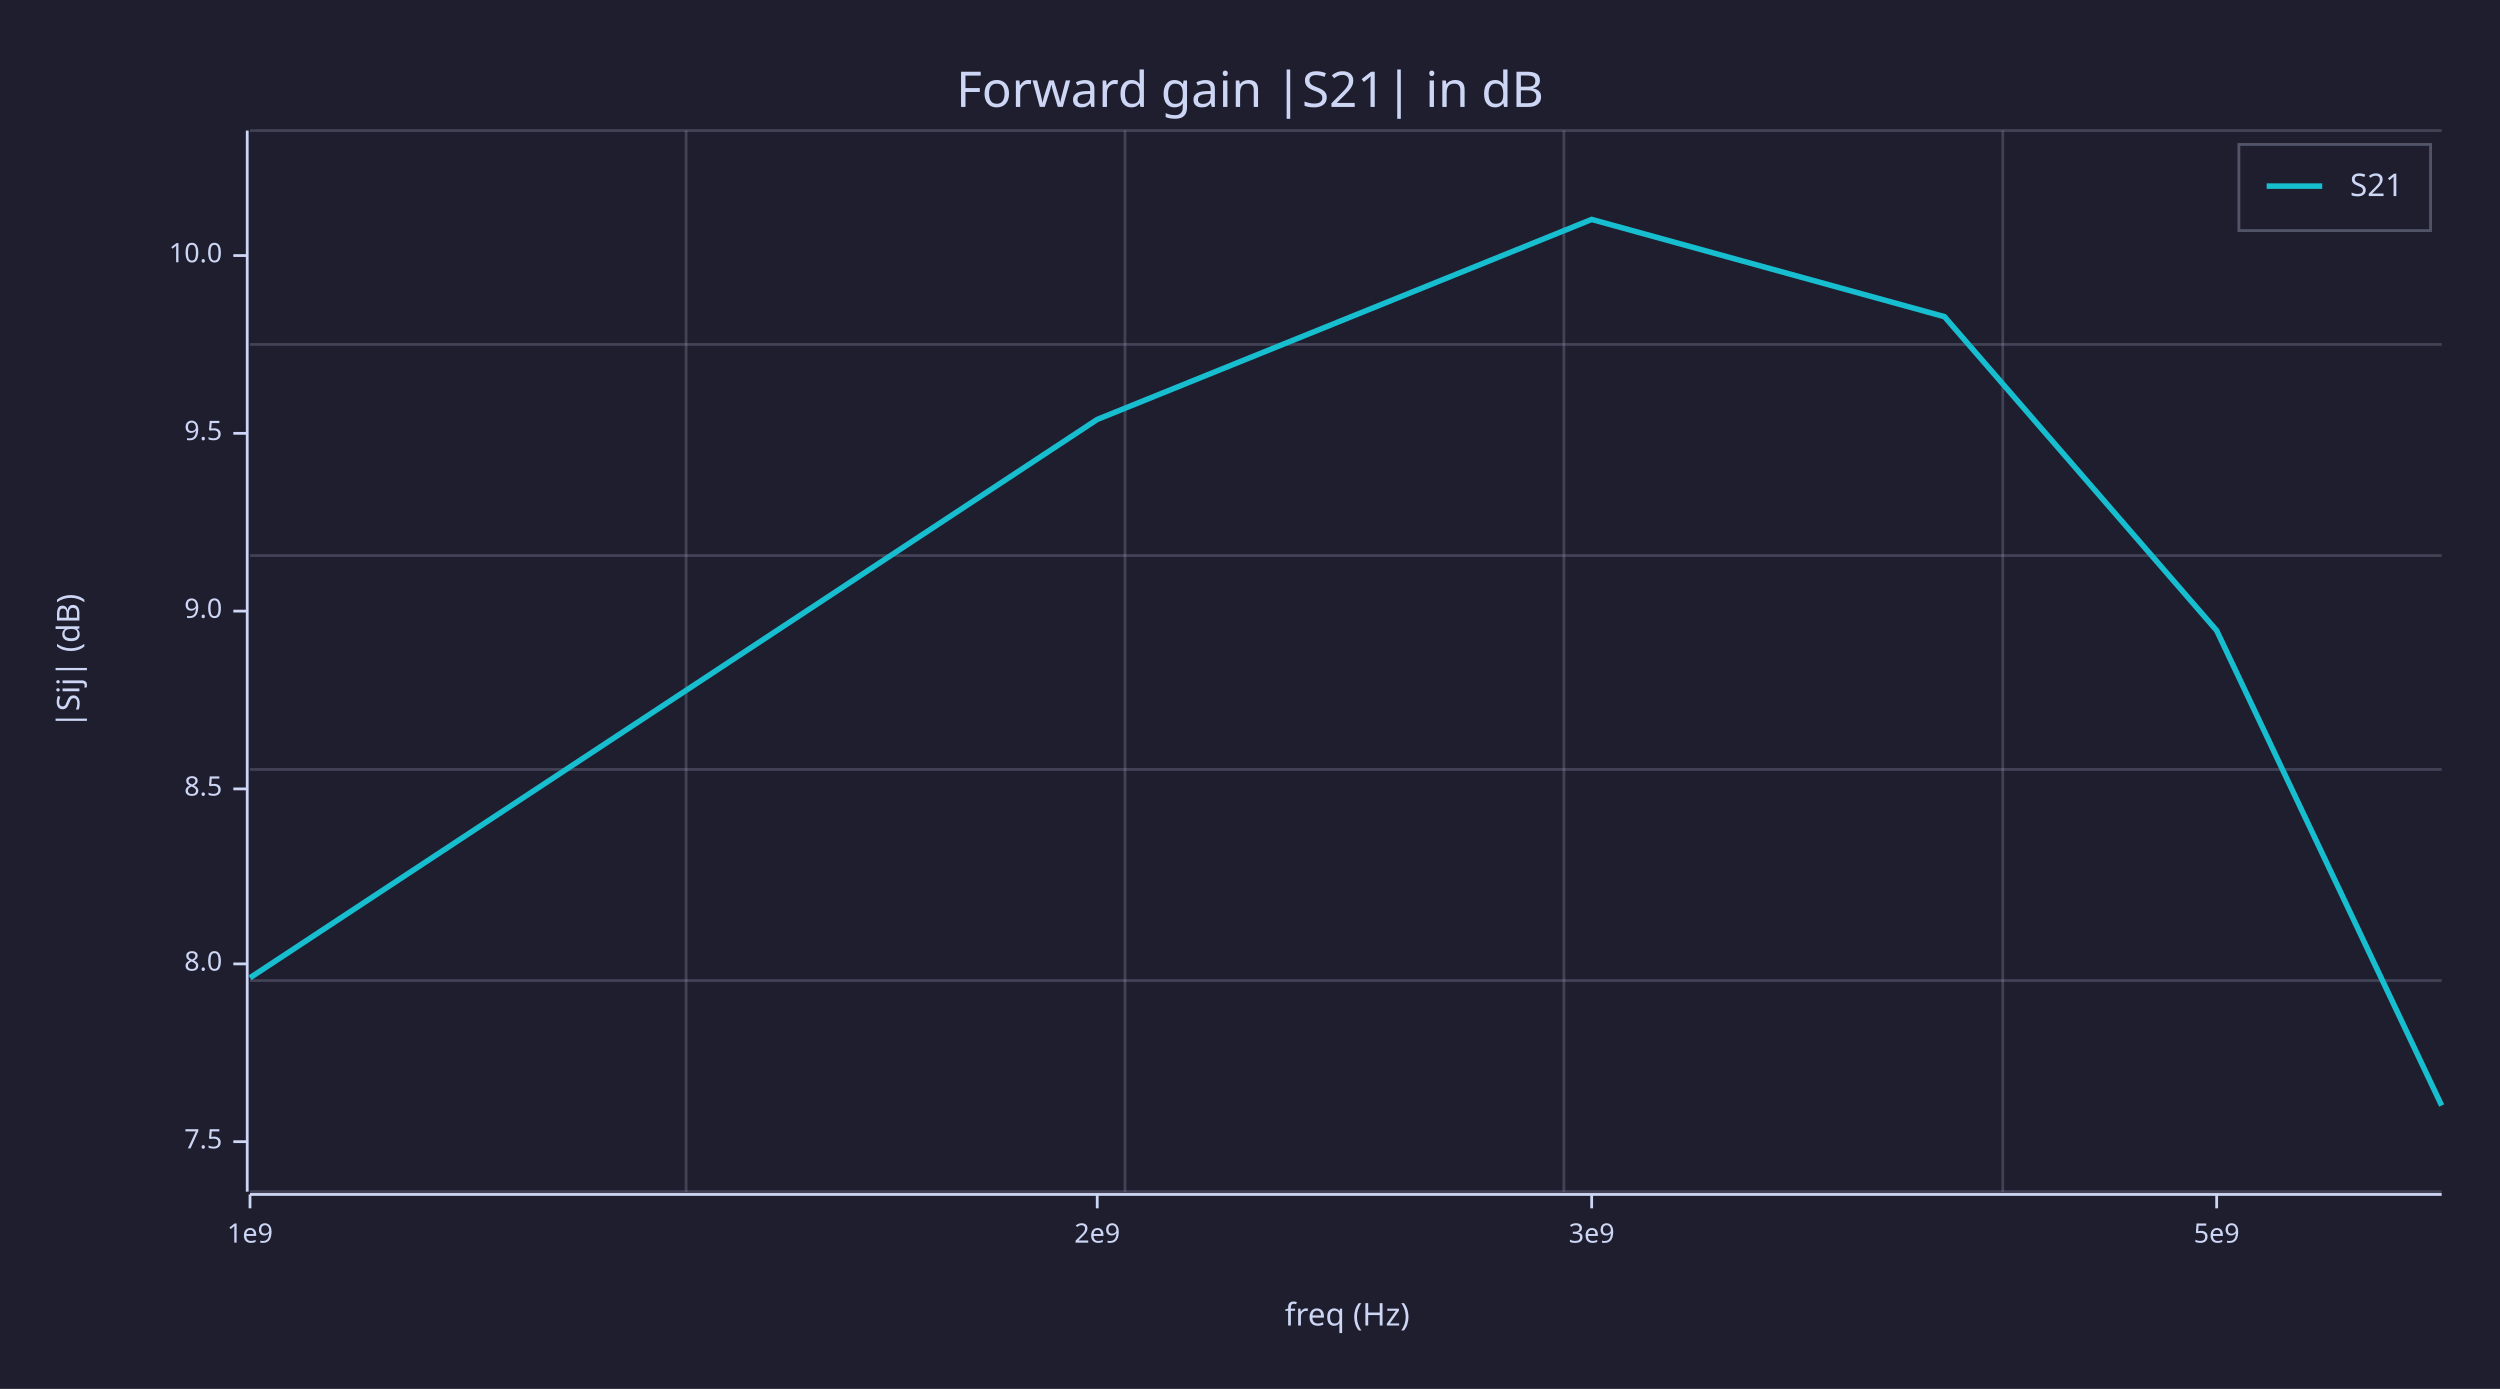
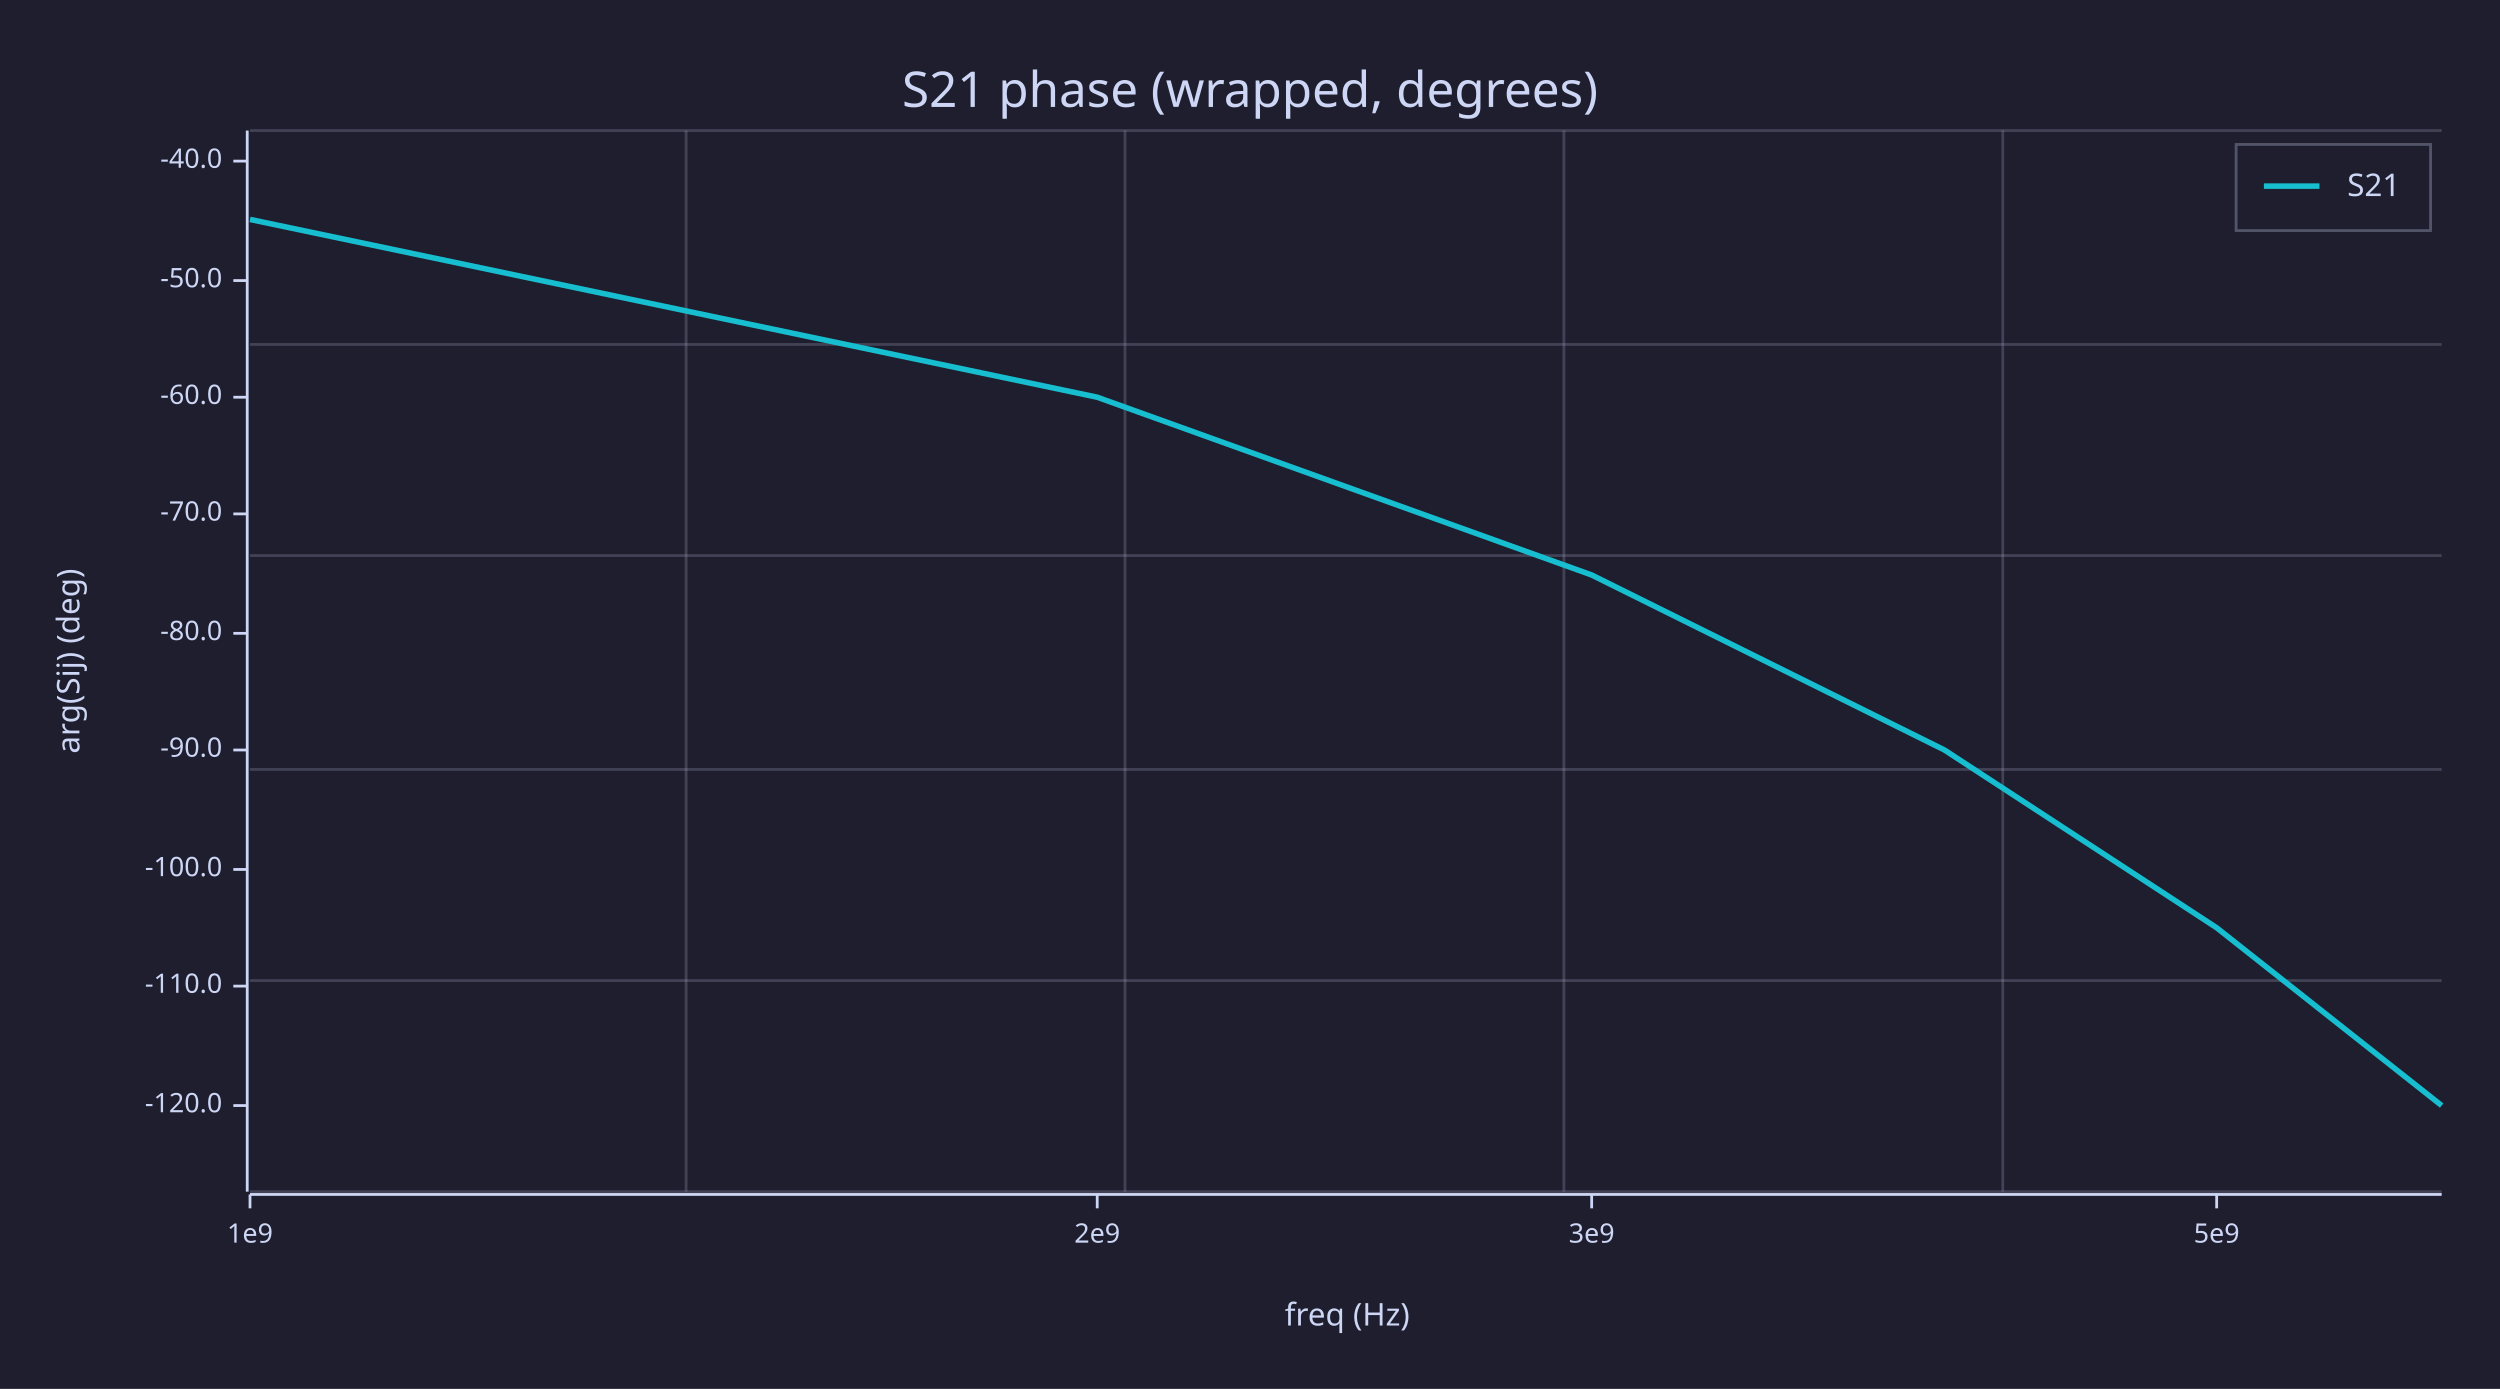
<svg xmlns="http://www.w3.org/2000/svg" width="900" height="500" viewBox="0 0 900 500">
  <rect x="0" y="0" width="900" height="500" opacity="1" fill="#1E1E2E" stroke="none" />
  <text x="450" y="25" dy="0.76em" text-anchor="middle" font-family="sans-serif" font-size="17.742" opacity="1" fill="#CDD6F4">
- Forward gain |S21| in dB
+ S21 phase (wrapped, degrees)
</text>
  <text x="20" y="238" dy="0.76em" text-anchor="middle" font-family="sans-serif" font-size="11.29" opacity="1" fill="#CDD6F4" transform="rotate(270, 20, 238)">
- |Sij| (dB)
+ arg(Sij) (deg)
</text>
  <text x="485" y="480" dy="-0.5ex" text-anchor="middle" font-family="sans-serif" font-size="11.29" opacity="1" fill="#CDD6F4">
freq (Hz)
</text>
  <polyline fill="none" opacity="1" stroke="#CDD6F4" stroke-width="1" points="89,47 89,429 " />
-   <text x="80" y="411" dy="0.5ex" text-anchor="end" font-family="sans-serif" font-size="9.677" opacity="1" fill="#CDD6F4">
- 7.5
+   <text x="80" y="398" dy="0.5ex" text-anchor="end" font-family="sans-serif" font-size="9.677" opacity="1" fill="#CDD6F4">
+ -120.0
</text>
-   <polyline fill="none" opacity="1" stroke="#CDD6F4" stroke-width="1" points="84,411 89,411 " />
-   <text x="80" y="347" dy="0.5ex" text-anchor="end" font-family="sans-serif" font-size="9.677" opacity="1" fill="#CDD6F4">
- 8.0
+   <polyline fill="none" opacity="1" stroke="#CDD6F4" stroke-width="1" points="84,398 89,398 " />
+   <text x="80" y="355" dy="0.5ex" text-anchor="end" font-family="sans-serif" font-size="9.677" opacity="1" fill="#CDD6F4">
+ -110.0
</text>
-   <polyline fill="none" opacity="1" stroke="#CDD6F4" stroke-width="1" points="84,347 89,347 " />
-   <text x="80" y="284" dy="0.5ex" text-anchor="end" font-family="sans-serif" font-size="9.677" opacity="1" fill="#CDD6F4">
- 8.5
+   <polyline fill="none" opacity="1" stroke="#CDD6F4" stroke-width="1" points="84,355 89,355 " />
+   <text x="80" y="313" dy="0.5ex" text-anchor="end" font-family="sans-serif" font-size="9.677" opacity="1" fill="#CDD6F4">
+ -100.0
</text>
-   <polyline fill="none" opacity="1" stroke="#CDD6F4" stroke-width="1" points="84,284 89,284 " />
-   <text x="80" y="220" dy="0.5ex" text-anchor="end" font-family="sans-serif" font-size="9.677" opacity="1" fill="#CDD6F4">
- 9.0
+   <polyline fill="none" opacity="1" stroke="#CDD6F4" stroke-width="1" points="84,313 89,313 " />
+   <text x="80" y="270" dy="0.5ex" text-anchor="end" font-family="sans-serif" font-size="9.677" opacity="1" fill="#CDD6F4">
+ -90.0
</text>
-   <polyline fill="none" opacity="1" stroke="#CDD6F4" stroke-width="1" points="84,220 89,220 " />
-   <text x="80" y="156" dy="0.5ex" text-anchor="end" font-family="sans-serif" font-size="9.677" opacity="1" fill="#CDD6F4">
- 9.5
+   <polyline fill="none" opacity="1" stroke="#CDD6F4" stroke-width="1" points="84,270 89,270 " />
+   <text x="80" y="228" dy="0.5ex" text-anchor="end" font-family="sans-serif" font-size="9.677" opacity="1" fill="#CDD6F4">
+ -80.0
</text>
-   <polyline fill="none" opacity="1" stroke="#CDD6F4" stroke-width="1" points="84,156 89,156 " />
-   <text x="80" y="92" dy="0.5ex" text-anchor="end" font-family="sans-serif" font-size="9.677" opacity="1" fill="#CDD6F4">
- 10.0
+   <polyline fill="none" opacity="1" stroke="#CDD6F4" stroke-width="1" points="84,228 89,228 " />
+   <text x="80" y="185" dy="0.5ex" text-anchor="end" font-family="sans-serif" font-size="9.677" opacity="1" fill="#CDD6F4">
+ -70.0
</text>
-   <polyline fill="none" opacity="1" stroke="#CDD6F4" stroke-width="1" points="84,92 89,92 " />
+   <polyline fill="none" opacity="1" stroke="#CDD6F4" stroke-width="1" points="84,185 89,185 " />
+   <text x="80" y="143" dy="0.5ex" text-anchor="end" font-family="sans-serif" font-size="9.677" opacity="1" fill="#CDD6F4">
+ -60.0
+ </text>
+   <polyline fill="none" opacity="1" stroke="#CDD6F4" stroke-width="1" points="84,143 89,143 " />
+   <text x="80" y="101" dy="0.5ex" text-anchor="end" font-family="sans-serif" font-size="9.677" opacity="1" fill="#CDD6F4">
+ -50.0
+ </text>
+   <polyline fill="none" opacity="1" stroke="#CDD6F4" stroke-width="1" points="84,101 89,101 " />
+   <text x="80" y="58" dy="0.5ex" text-anchor="end" font-family="sans-serif" font-size="9.677" opacity="1" fill="#CDD6F4">
+ -40.0
+ </text>
+   <polyline fill="none" opacity="1" stroke="#CDD6F4" stroke-width="1" points="84,58 89,58 " />
  <polyline fill="none" opacity="1" stroke="#CDD6F4" stroke-width="1" points="90,430 879,430 " />
  <text x="90" y="440" dy="0.76em" text-anchor="middle" font-family="sans-serif" font-size="9.677" opacity="1" fill="#CDD6F4">
1e9
</text>
  <polyline fill="none" opacity="1" stroke="#CDD6F4" stroke-width="1" points="90,430 90,435 " />
  <text x="395" y="440" dy="0.76em" text-anchor="middle" font-family="sans-serif" font-size="9.677" opacity="1" fill="#CDD6F4">
2e9
</text>
  <polyline fill="none" opacity="1" stroke="#CDD6F4" stroke-width="1" points="395,430 395,435 " />
  <text x="573" y="440" dy="0.76em" text-anchor="middle" font-family="sans-serif" font-size="9.677" opacity="1" fill="#CDD6F4">
3e9
</text>
  <polyline fill="none" opacity="1" stroke="#CDD6F4" stroke-width="1" points="573,430 573,435 " />
  <text x="798" y="440" dy="0.76em" text-anchor="middle" font-family="sans-serif" font-size="9.677" opacity="1" fill="#CDD6F4">
5e9
</text>
  <polyline fill="none" opacity="1" stroke="#CDD6F4" stroke-width="1" points="798,430 798,435 " />
  <polyline fill="none" opacity="0.3" stroke="#9696B4" stroke-width="1" points="90,429 879,429 " />
  <polyline fill="none" opacity="0.3" stroke="#9696B4" stroke-width="1" points="90,353 879,353 " />
  <polyline fill="none" opacity="0.3" stroke="#9696B4" stroke-width="1" points="90,277 879,277 " />
  <polyline fill="none" opacity="0.3" stroke="#9696B4" stroke-width="1" points="90,200 879,200 " />
  <polyline fill="none" opacity="0.3" stroke="#9696B4" stroke-width="1" points="90,124 879,124 " />
  <polyline fill="none" opacity="0.3" stroke="#9696B4" stroke-width="1" points="90,47 879,47 " />
  <polyline fill="none" opacity="0.3" stroke="#9696B4" stroke-width="1" points="247,429 247,47 " />
  <polyline fill="none" opacity="0.3" stroke="#9696B4" stroke-width="1" points="405,429 405,47 " />
  <polyline fill="none" opacity="0.3" stroke="#9696B4" stroke-width="1" points="563,429 563,47 " />
  <polyline fill="none" opacity="0.3" stroke="#9696B4" stroke-width="1" points="721,429 721,47 " />
-   <polyline fill="none" opacity="1" stroke="#17BECF" stroke-width="2" points="90,352 395,151 573,79 700,114 798,227 879,398 " />
-   <rect x="806" y="52" width="69" height="31" opacity="0.85" fill="#1E1E2E" stroke="none" />
-   <rect x="806" y="52" width="69" height="31" opacity="0.3" fill="none" stroke="#CDD6F4" />
-   <text x="846" y="62" dy="0.76em" text-anchor="start" font-family="sans-serif" font-size="11.29" opacity="1" fill="#CDD6F4">
+   <polyline fill="none" opacity="1" stroke="#17BECF" stroke-width="2" points="90,79 395,143 573,207 700,270 798,334 879,398 " />
+   <rect x="805" y="52" width="70" height="31" opacity="0.85" fill="#1E1E2E" stroke="none" />
+   <rect x="805" y="52" width="70" height="31" opacity="0.3" fill="none" stroke="#CDD6F4" />
+   <text x="845" y="62" dy="0.76em" text-anchor="start" font-family="sans-serif" font-size="11.29" opacity="1" fill="#CDD6F4">
S21
</text>
-   <polyline fill="none" opacity="1" stroke="#17BECF" stroke-width="2" points="816,67 836,67 " />
+   <polyline fill="none" opacity="1" stroke="#17BECF" stroke-width="2" points="815,67 835,67 " />
</svg>
